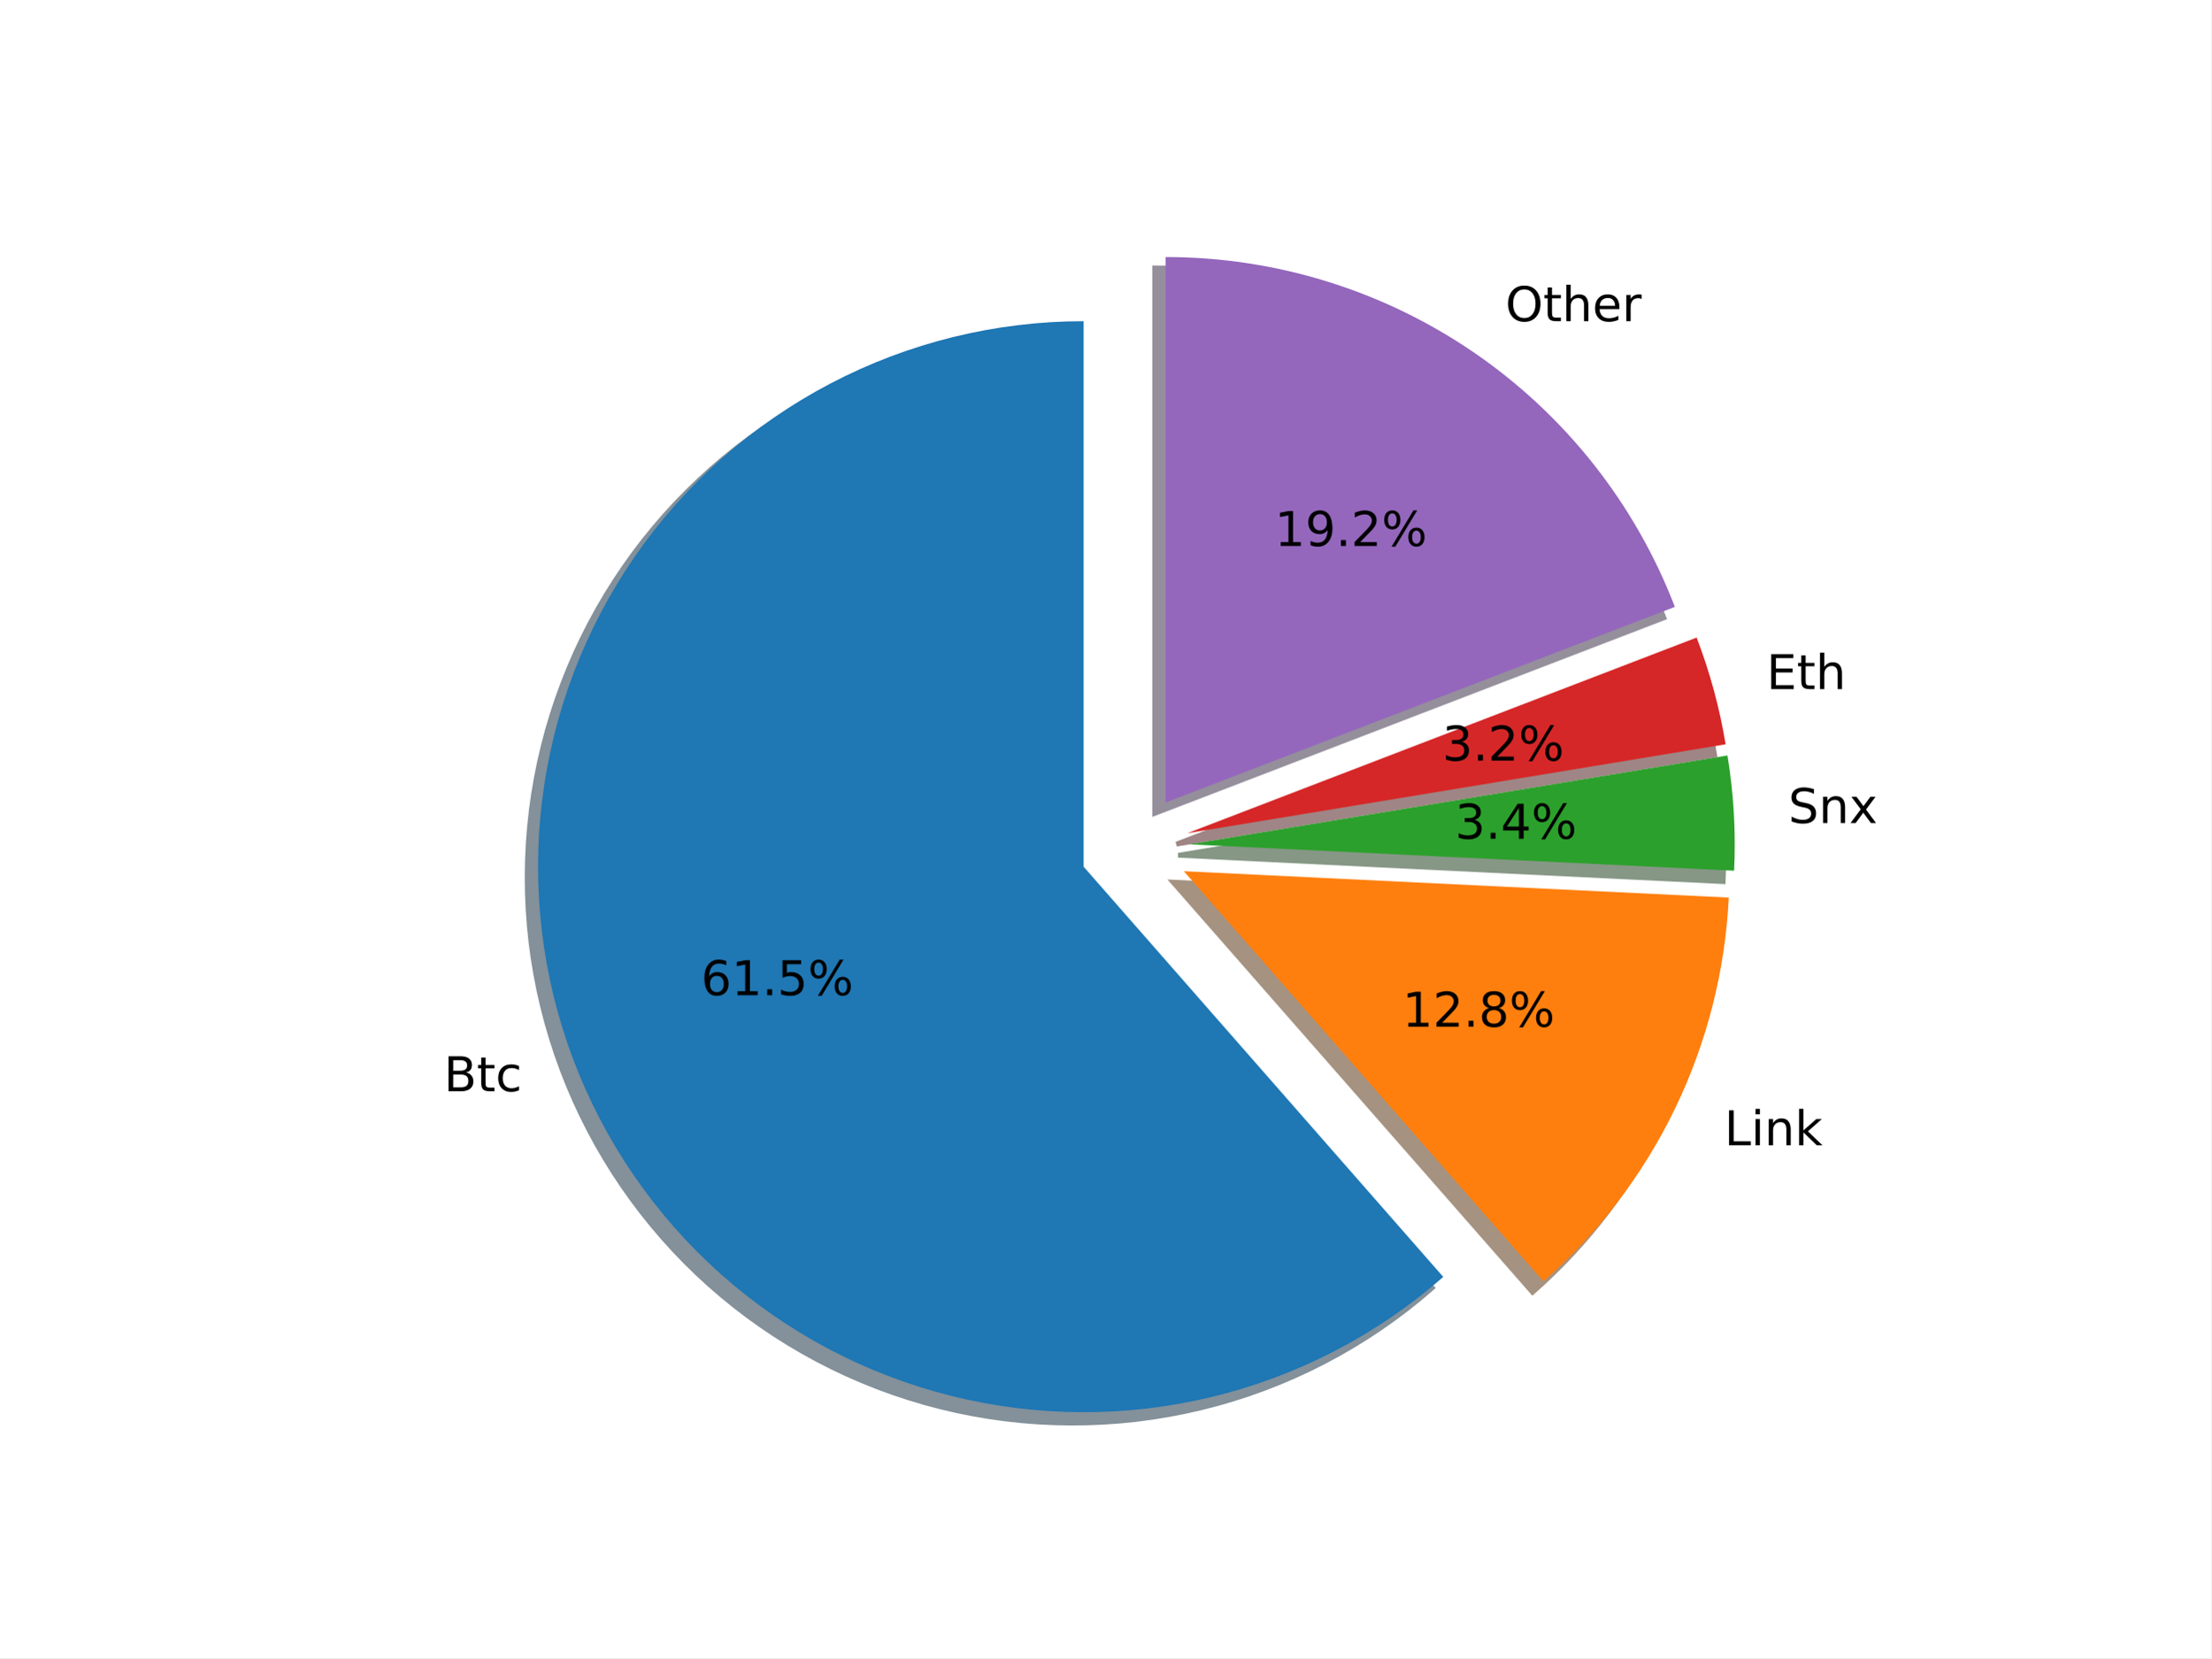
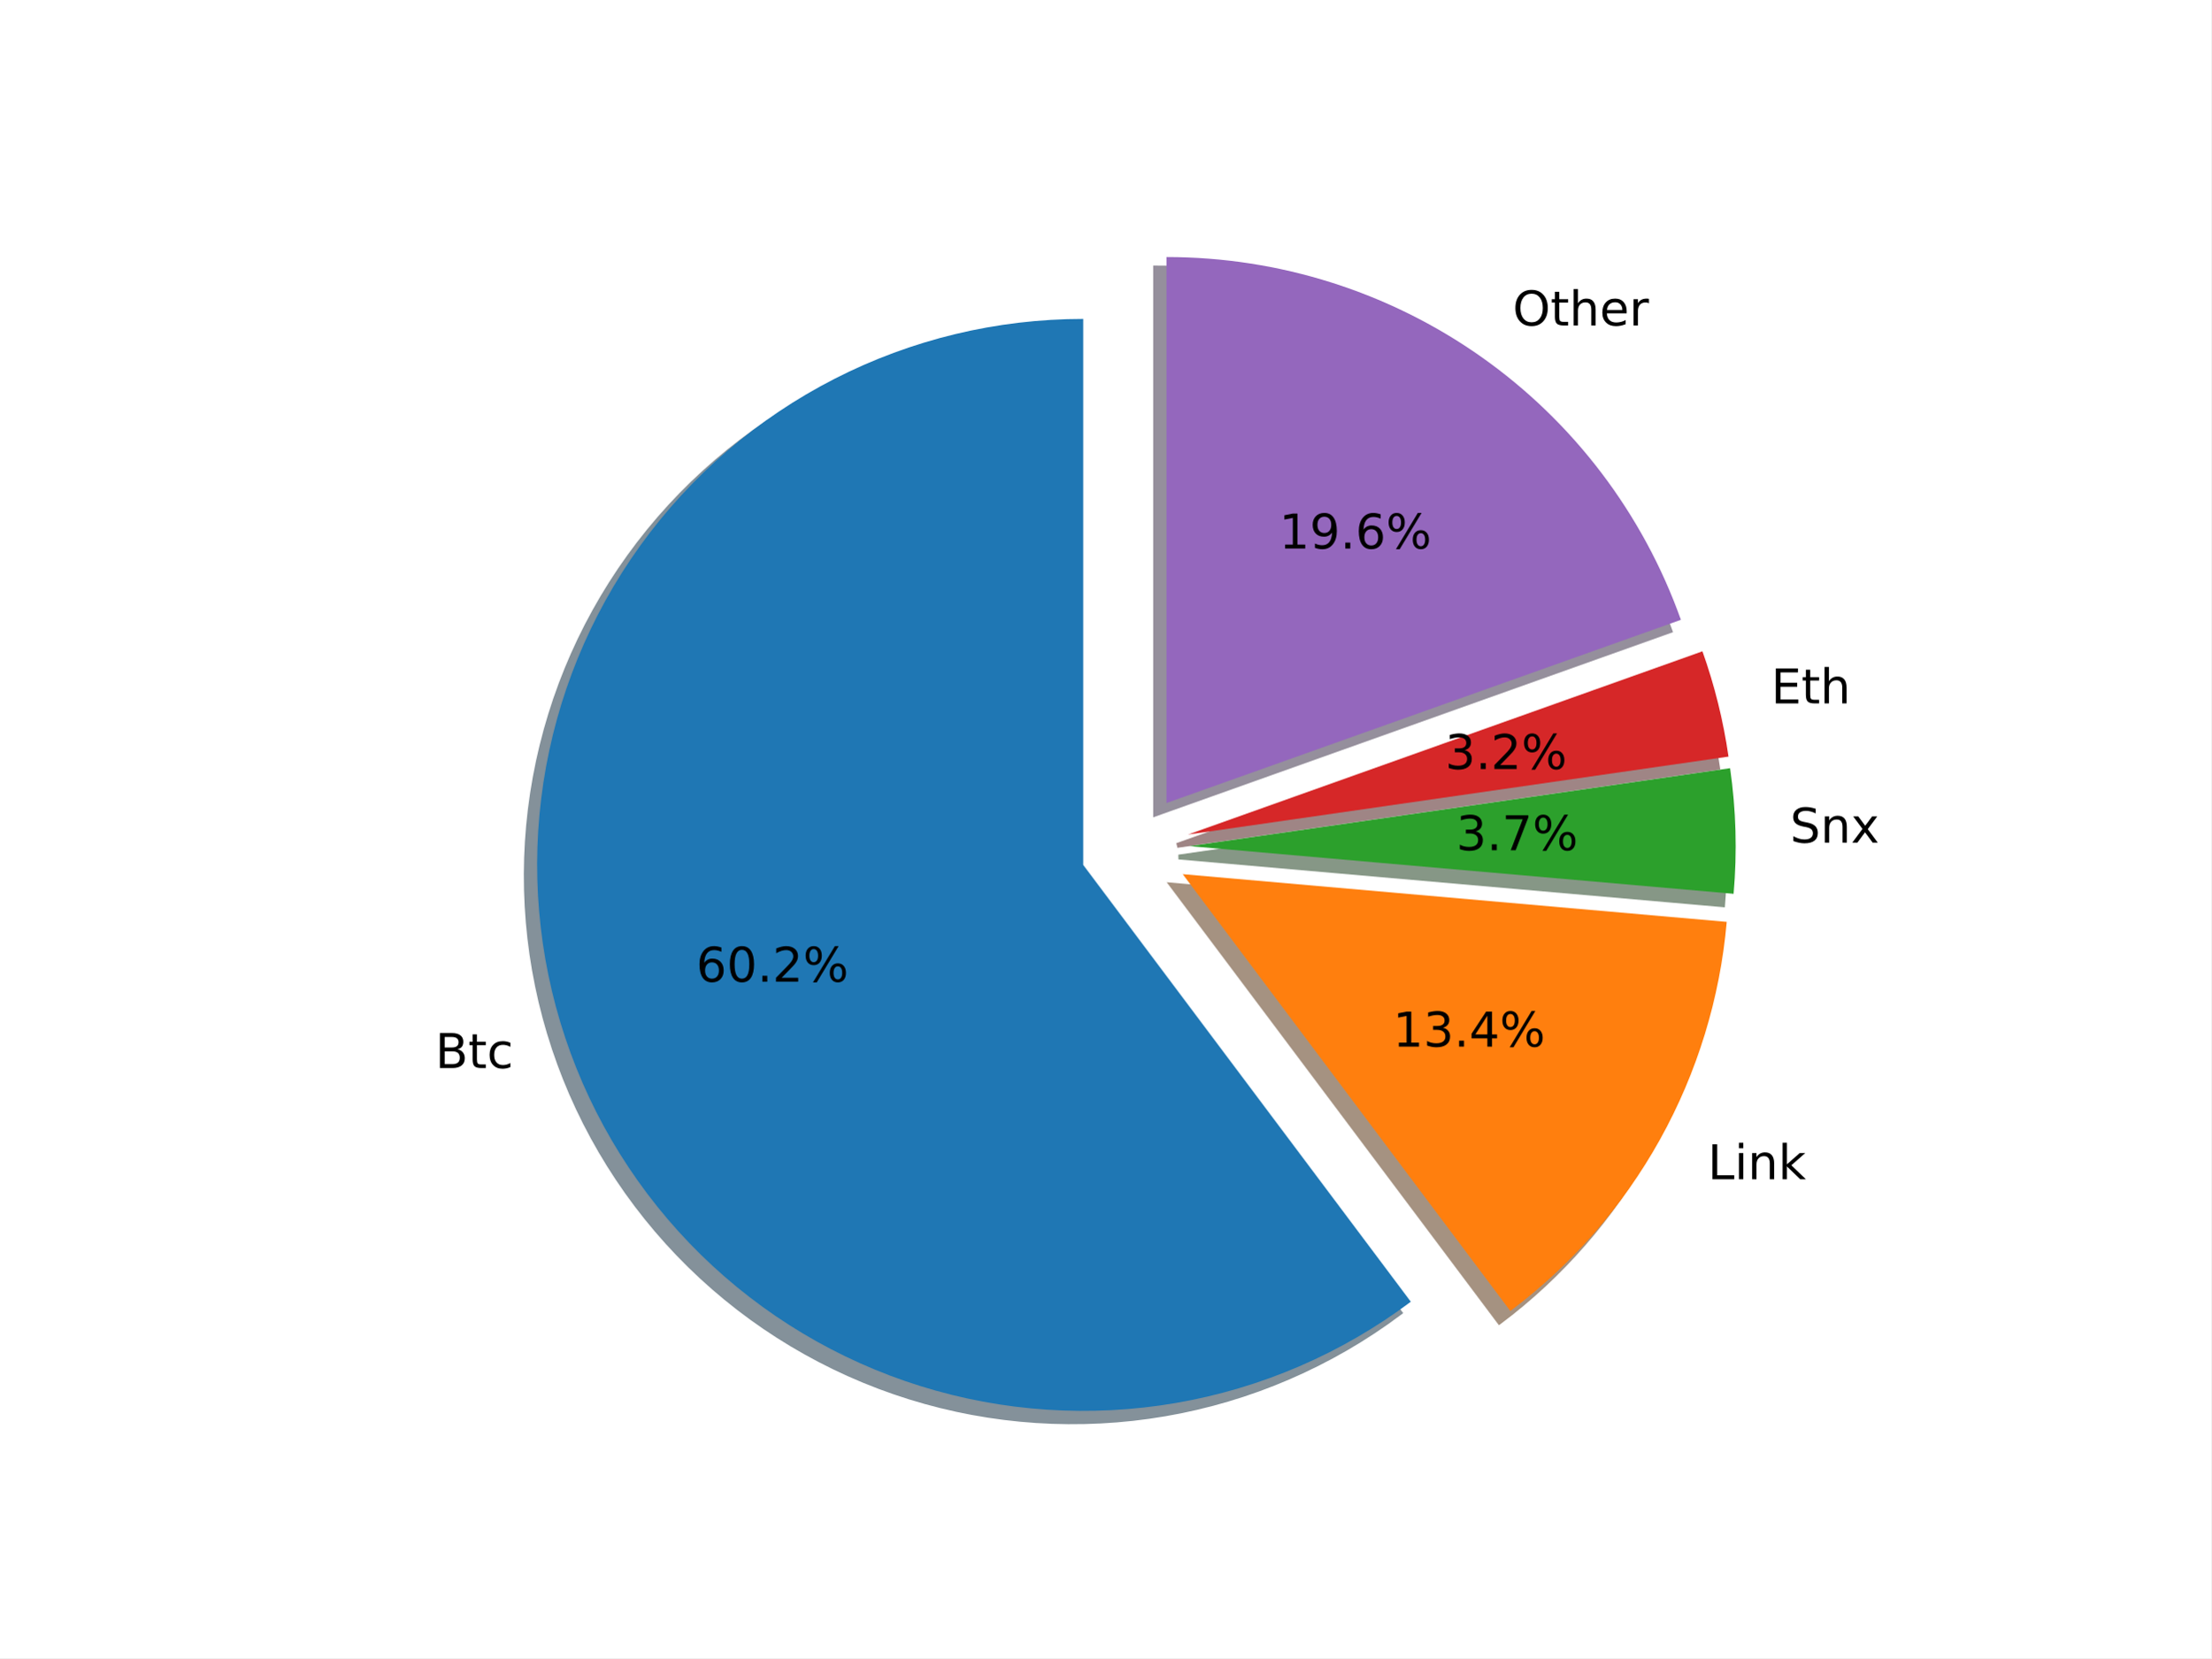
<svg xmlns="http://www.w3.org/2000/svg" xmlns:xlink="http://www.w3.org/1999/xlink" height="345.6pt" version="1.1" viewBox="0 0 460.8 345.6" width="460.8pt">
  <defs>
    <style type="text/css">
*{stroke-linecap:butt;stroke-linejoin:round;}
  </style>
  </defs>
  <g id="figure_1">
    <g id="patch_1">
      <path d="M 0 345.6  L 460.8 345.6  L 460.8 0  L 0 0  z " style="fill:#ffffff;" />
    </g>
    <g id="axes_1">
      <g id="patch_2">
-         <path d="M 223.556 69.218  C 205.174 69.218 187.063 73.675 170.781 82.207  C 154.499 90.739 140.527 103.094 130.065 118.208  C 119.603 133.322 112.96 150.751 110.709 168.994  C 108.457 187.238 110.663 205.758 117.136 222.963  C 123.609 240.167 134.159 255.548 147.878 267.783  C 161.597 280.017 178.081 288.744 195.911 293.213  C 213.742 297.683 232.393 297.762 250.261 293.445  C 268.128 289.128 284.686 280.541 298.509 268.424  L 223.556 182.922  L 223.556 69.218  z " style="fill:#092436;opacity:0.5;stroke:#092436;stroke-linejoin:miter;" />
+         <path d="M 223.467 68.743  C 205.436 68.743 187.66 73.028 171.609 81.244  C 155.559 89.461 141.688 101.375 131.145 116.003  C 120.601 130.631 113.683 147.557 110.964 165.382  C 108.244 183.208 109.799 201.427 115.5 218.533  C 121.202 235.639 130.888 251.148 143.758 263.778  C 156.628 276.407 172.317 285.798 189.528 291.176  C 206.739 296.553 224.984 297.764 242.755 294.708  C 260.525 291.652 277.318 284.416 291.744 273.599  L 223.467 182.549  L 223.467 68.743  z " style="fill:#092436;opacity:0.5;stroke:#092436;stroke-linejoin:miter;" />
      </g>
      <g id="patch_3">
-         <path d="M 319.39 269.363  C 330.867 259.302 340.202 247.032 346.837 233.287  C 353.471 219.542 357.271 204.601 358.009 189.356  L 244.438 183.86  L 319.39 269.363  z " style="fill:#4c2604;opacity:0.5;stroke:#4c2604;stroke-linejoin:miter;" />
+         <path d="M 312.487 275.53  C 325.28 265.937 335.908 253.756 343.678 239.781  C 351.447 225.806 356.185 210.349 357.582 194.421  L 244.211 184.48  L 312.487 275.53  z " style="fill:#4c2604;opacity:0.5;stroke:#4c2604;stroke-linejoin:miter;" />
      </g>
      <g id="patch_4">
-         <path d="M 359.12 183.758  C 359.315 179.744 359.296 175.722 359.064 171.71  C 358.833 167.698 358.389 163.701 357.734 159.735  L 245.55 178.262  L 359.12 183.758  z " style="fill:#0d300d;opacity:0.5;stroke:#0d300d;stroke-linejoin:miter;" />
+         <path d="M 359.011 188.573  C 359.394 184.214 359.524 179.836 359.402 175.461  C 359.28 171.086 358.906 166.722 358.281 162.391  L 245.64 178.633  L 359.011 188.573  z " style="fill:#0d300d;opacity:0.5;stroke:#0d300d;stroke-linejoin:miter;" />
      </g>
      <g id="patch_5">
-         <path d="M 357.355 157.41  C 356.728 153.61 355.908 149.845 354.898 146.129  C 353.888 142.412 352.691 138.75 351.309 135.155  L 245.171 175.937  L 357.355 157.41  z " style="fill:#400c0c;opacity:0.5;stroke:#400c0c;stroke-linejoin:miter;" />
+         <path d="M 357.952 159.973  C 357.413 156.236 356.689 152.529 355.782 148.864  C 354.874 145.199 353.785 141.582 352.518 138.026  L 245.311 176.215  L 357.952 159.973  z " style="fill:#400c0c;opacity:0.5;stroke:#400c0c;stroke-linejoin:miter;" />
      </g>
      <g id="patch_6">
-         <path d="M 346.776 128.764  C 338.531 107.307 323.97 88.846 305.025 75.829  C 286.079 62.813 263.624 55.842 240.637 55.842  L 240.637 169.546  L 346.776 128.764  z " style="fill:#2c1f39;opacity:0.5;stroke:#2c1f39;stroke-linejoin:miter;" />
+         <path d="M 348.031 131.461  C 340.15 109.337 325.611 90.187 306.42 76.65  C 287.228 63.114 264.309 55.844 240.824 55.844  L 240.824 169.65  L 348.031 131.461  z " style="fill:#2c1f39;opacity:0.5;stroke:#2c1f39;stroke-linejoin:miter;" />
      </g>
      <g id="patch_7">
-         <path d="M 225.83 66.944  C 207.448 66.944 189.338 71.401 173.055 79.933  C 156.773 88.465 142.801 100.819 132.339 115.934  C 121.877 131.048 115.234 148.477 112.983 166.72  C 110.731 184.964 112.937 203.484 119.41 220.689  C 125.883 237.893 136.433 253.274 150.152 265.508  C 163.871 277.743 180.355 286.47 198.185 290.939  C 216.016 295.409 234.667 295.488 252.535 291.171  C 270.403 286.854 286.96 278.267 300.783 266.15  L 225.83 180.647  L 225.83 66.944  z " style="fill:#1f77b4;" />
+         <path d="M 225.744 66.466  C 207.712 66.466 189.936 70.752 173.885 78.968  C 157.835 87.185 143.964 99.099 133.421 113.727  C 122.877 128.355 115.959 145.281 113.24 163.106  C 110.52 180.931 112.075 199.15 117.776 216.257  C 123.478 233.363 133.164 248.872 146.034 261.501  C 158.904 274.131 174.593 283.522 191.804 288.9  C 209.015 294.277 227.26 295.488 245.031 292.432  C 262.801 289.376 279.594 282.14 294.02 271.322  L 225.744 180.272  L 225.744 66.466  z " style="fill:#1f77b4;" />
      </g>
      <g id="patch_8">
-         <path d="M 321.665 267.089  C 333.142 257.028 342.476 244.758 349.111 231.013  C 355.745 217.268 359.545 202.327 360.283 187.082  L 246.712 181.586  L 321.665 267.089  z " style="fill:#ff7f0e;" />
+         <path d="M 314.763 273.254  C 327.556 263.661 338.184 251.48 345.954 237.505  C 353.723 223.53 358.461 208.073 359.858 192.145  L 246.487 182.204  L 314.763 273.254  z " style="fill:#ff7f0e;" />
      </g>
      <g id="patch_9">
-         <path d="M 361.395 181.484  C 361.589 177.47 361.57 173.448 361.339 169.436  C 361.107 165.424 360.663 161.427 360.008 157.461  L 247.824 175.988  L 361.395 181.484  z " style="fill:#2ca02c;" />
+         <path d="M 361.287 186.297  C 361.67 181.938 361.8 177.56 361.678 173.185  C 361.556 168.81 361.182 164.446 360.557 160.115  L 247.916 176.357  L 361.287 186.297  z " style="fill:#2ca02c;" />
      </g>
      <g id="patch_10">
-         <path d="M 359.629 155.136  C 359.002 151.336 358.182 147.571 357.172 143.855  C 356.162 140.138 354.965 136.476 353.584 132.881  L 247.445 173.663  L 359.629 155.136  z " style="fill:#d62728;" />
+         <path d="M 360.228 157.697  C 359.689 153.96 358.965 150.252 358.058 146.588  C 357.15 142.923 356.061 139.306 354.794 135.75  L 247.587 173.939  L 360.228 157.697  z " style="fill:#d62728;" />
      </g>
      <g id="patch_11">
-         <path d="M 349.05 126.49  C 340.805 105.033 326.245 86.572 307.299 73.555  C 288.353 60.539 265.898 53.568 242.911 53.568  L 242.911 167.272  L 349.05 126.49  z " style="fill:#9467bd;" />
+         <path d="M 350.307 129.185  C 342.426 107.061 327.887 87.91 308.696 74.374  C 289.504 60.838 266.585 53.568 243.1 53.568  L 243.1 167.374  L 350.307 129.185  z " style="fill:#9467bd;" />
      </g>
      <g id="matplotlib.axis_1" />
      <g id="matplotlib.axis_2" />
      <g id="text_1">
        <defs>
          <path d="M 19.672 34.812  L 19.672 8.109  L 35.5 8.109  Q 43.453 8.109 47.281 11.406  Q 51.125 14.703 51.125 21.484  Q 51.125 28.328 47.281 31.562  Q 43.453 34.812 35.5 34.812  z M 19.672 64.797  L 19.672 42.828  L 34.281 42.828  Q 41.5 42.828 45.031 45.531  Q 48.578 48.25 48.578 53.812  Q 48.578 59.328 45.031 62.062  Q 41.5 64.797 34.281 64.797  z M 9.812 72.906  L 35.016 72.906  Q 46.297 72.906 52.391 68.219  Q 58.5 63.531 58.5 54.891  Q 58.5 48.188 55.375 44.234  Q 52.25 40.281 46.188 39.312  Q 53.469 37.75 57.5 32.781  Q 61.531 27.828 61.531 20.406  Q 61.531 10.641 54.891 5.312  Q 48.25 0 35.984 0  L 9.812 0  z " id="DejaVuSans-66" />
          <path d="M 18.312 70.219  L 18.312 54.688  L 36.812 54.688  L 36.812 47.703  L 18.312 47.703  L 18.312 18.016  Q 18.312 11.328 20.141 9.422  Q 21.969 7.516 27.594 7.516  L 36.812 7.516  L 36.812 0  L 27.594 0  Q 17.188 0 13.234 3.875  Q 9.281 7.766 9.281 18.016  L 9.281 47.703  L 2.688 47.703  L 2.688 54.688  L 9.281 54.688  L 9.281 70.219  z " id="DejaVuSans-116" />
          <path d="M 48.781 52.594  L 48.781 44.188  Q 44.969 46.297 41.141 47.344  Q 37.312 48.391 33.406 48.391  Q 24.656 48.391 19.812 42.844  Q 14.984 37.312 14.984 27.297  Q 14.984 17.281 19.812 11.734  Q 24.656 6.203 33.406 6.203  Q 37.312 6.203 41.141 7.25  Q 44.969 8.297 48.781 10.406  L 48.781 2.094  Q 45.016 0.344 40.984 -0.531  Q 36.969 -1.422 32.422 -1.422  Q 20.062 -1.422 12.781 6.344  Q 5.516 14.109 5.516 27.297  Q 5.516 40.672 12.859 48.328  Q 20.219 56 33.016 56  Q 37.156 56 41.109 55.141  Q 45.062 54.297 48.781 52.594  z " id="DejaVuSans-99" />
        </defs>
-         <g transform="translate(92.48845 227.4521)scale(0.1 -0.1)">
+         <g transform="translate(90.6999 222.6146)scale(0.1 -0.1)">
          <use xlink:href="#DejaVuSans-66" />
          <use x="68.604" xlink:href="#DejaVuSans-116" />
          <use x="107.812" xlink:href="#DejaVuSans-99" />
        </g>
      </g>
      <g id="text_2">
        <defs>
          <path d="M 33.016 40.375  Q 26.375 40.375 22.484 35.828  Q 18.609 31.297 18.609 23.391  Q 18.609 15.531 22.484 10.953  Q 26.375 6.391 33.016 6.391  Q 39.656 6.391 43.531 10.953  Q 47.406 15.531 47.406 23.391  Q 47.406 31.297 43.531 35.828  Q 39.656 40.375 33.016 40.375  z M 52.594 71.297  L 52.594 62.312  Q 48.875 64.062 45.094 64.984  Q 41.312 65.922 37.594 65.922  Q 27.828 65.922 22.672 59.328  Q 17.531 52.734 16.797 39.406  Q 19.672 43.656 24.016 45.922  Q 28.375 48.188 33.594 48.188  Q 44.578 48.188 50.953 41.516  Q 57.328 34.859 57.328 23.391  Q 57.328 12.156 50.688 5.359  Q 44.047 -1.422 33.016 -1.422  Q 20.359 -1.422 13.672 8.266  Q 6.984 17.969 6.984 36.375  Q 6.984 53.656 15.188 63.938  Q 23.391 74.219 37.203 74.219  Q 40.922 74.219 44.703 73.484  Q 48.484 72.75 52.594 71.297  z " id="DejaVuSans-54" />
-           <path d="M 12.406 8.297  L 28.516 8.297  L 28.516 63.922  L 10.984 60.406  L 10.984 69.391  L 28.422 72.906  L 38.281 72.906  L 38.281 8.297  L 54.391 8.297  L 54.391 0  L 12.406 0  z " id="DejaVuSans-49" />
+           <path d="M 31.781 66.406  Q 24.172 66.406 20.328 58.906  Q 16.5 51.422 16.5 36.375  Q 16.5 21.391 20.328 13.891  Q 24.172 6.391 31.781 6.391  Q 39.453 6.391 43.281 13.891  Q 47.125 21.391 47.125 36.375  Q 47.125 51.422 43.281 58.906  Q 39.453 66.406 31.781 66.406  z M 31.781 74.219  Q 44.047 74.219 50.516 64.516  Q 56.984 54.828 56.984 36.375  Q 56.984 17.969 50.516 8.266  Q 44.047 -1.422 31.781 -1.422  Q 19.531 -1.422 13.062 8.266  Q 6.594 17.969 6.594 36.375  Q 6.594 54.828 13.062 64.516  Q 19.531 74.219 31.781 74.219  z " id="DejaVuSans-48" />
          <path d="M 10.688 12.406  L 21 12.406  L 21 0  L 10.688 0  z " id="DejaVuSans-46" />
-           <path d="M 10.797 72.906  L 49.516 72.906  L 49.516 64.594  L 19.828 64.594  L 19.828 46.734  Q 21.969 47.469 24.109 47.828  Q 26.266 48.188 28.422 48.188  Q 40.625 48.188 47.75 41.5  Q 54.891 34.812 54.891 23.391  Q 54.891 11.625 47.562 5.094  Q 40.234 -1.422 26.906 -1.422  Q 22.312 -1.422 17.547 -0.641  Q 12.797 0.141 7.719 1.703  L 7.719 11.625  Q 12.109 9.234 16.797 8.062  Q 21.484 6.891 26.703 6.891  Q 35.156 6.891 40.078 11.328  Q 45.016 15.766 45.016 23.391  Q 45.016 31 40.078 35.438  Q 35.156 39.891 26.703 39.891  Q 22.75 39.891 18.812 39.016  Q 14.891 38.141 10.797 36.281  z " id="DejaVuSans-53" />
+           <path d="M 19.188 8.297  L 53.609 8.297  L 53.609 0  L 7.328 0  L 7.328 8.297  Q 12.938 14.109 22.625 23.891  Q 32.328 33.688 34.812 36.531  Q 39.547 41.844 41.422 45.531  Q 43.312 49.219 43.312 52.781  Q 43.312 58.594 39.234 62.25  Q 35.156 65.922 28.609 65.922  Q 23.969 65.922 18.812 64.312  Q 13.672 62.703 7.812 59.422  L 7.812 69.391  Q 13.766 71.781 18.938 73  Q 24.125 74.219 28.422 74.219  Q 39.75 74.219 46.484 68.547  Q 53.219 62.891 53.219 53.422  Q 53.219 48.922 51.531 44.891  Q 49.859 40.875 45.406 35.406  Q 44.188 33.984 37.641 27.219  Q 31.109 20.453 19.188 8.297  z " id="DejaVuSans-50" />
          <path d="M 72.703 32.078  Q 68.453 32.078 66.031 28.469  Q 63.625 24.859 63.625 18.406  Q 63.625 12.062 66.031 8.422  Q 68.453 4.781 72.703 4.781  Q 76.859 4.781 79.266 8.422  Q 81.688 12.062 81.688 18.406  Q 81.688 24.812 79.266 28.438  Q 76.859 32.078 72.703 32.078  z M 72.703 38.281  Q 80.422 38.281 84.953 32.906  Q 89.5 27.547 89.5 18.406  Q 89.5 9.281 84.938 3.922  Q 80.375 -1.422 72.703 -1.422  Q 64.891 -1.422 60.344 3.922  Q 55.812 9.281 55.812 18.406  Q 55.812 27.594 60.375 32.938  Q 64.938 38.281 72.703 38.281  z M 22.312 68.016  Q 18.109 68.016 15.688 64.375  Q 13.281 60.75 13.281 54.391  Q 13.281 47.953 15.672 44.328  Q 18.062 40.719 22.312 40.719  Q 26.562 40.719 28.969 44.328  Q 31.391 47.953 31.391 54.391  Q 31.391 60.688 28.953 64.344  Q 26.516 68.016 22.312 68.016  z M 66.406 74.219  L 74.219 74.219  L 28.609 -1.422  L 20.797 -1.422  z M 22.312 74.219  Q 30.031 74.219 34.609 68.875  Q 39.203 63.531 39.203 54.391  Q 39.203 45.172 34.641 39.844  Q 30.078 34.516 22.312 34.516  Q 14.547 34.516 10.031 39.859  Q 5.516 45.219 5.516 54.391  Q 5.516 63.484 10.047 68.844  Q 14.594 74.219 22.312 74.219  z " id="DejaVuSans-37" />
        </defs>
-         <g transform="translate(146.0946 207.4315)scale(0.1 -0.1)">
+         <g transform="translate(145.0796 204.6224)scale(0.1 -0.1)">
          <use xlink:href="#DejaVuSans-54" />
-           <use x="63.623" xlink:href="#DejaVuSans-49" />
+           <use x="63.623" xlink:href="#DejaVuSans-48" />
          <use x="127.246" xlink:href="#DejaVuSans-46" />
-           <use x="159.033" xlink:href="#DejaVuSans-53" />
+           <use x="159.033" xlink:href="#DejaVuSans-50" />
          <use x="222.656" xlink:href="#DejaVuSans-37" />
        </g>
      </g>
      <g id="text_3">
        <defs>
          <path d="M 9.812 72.906  L 19.672 72.906  L 19.672 8.297  L 55.172 8.297  L 55.172 0  L 9.812 0  z " id="DejaVuSans-76" />
          <path d="M 9.422 54.688  L 18.406 54.688  L 18.406 0  L 9.422 0  z M 9.422 75.984  L 18.406 75.984  L 18.406 64.594  L 9.422 64.594  z " id="DejaVuSans-105" />
          <path d="M 54.891 33.016  L 54.891 0  L 45.906 0  L 45.906 32.719  Q 45.906 40.484 42.875 44.328  Q 39.844 48.188 33.797 48.188  Q 26.516 48.188 22.312 43.547  Q 18.109 38.922 18.109 30.906  L 18.109 0  L 9.078 0  L 9.078 54.688  L 18.109 54.688  L 18.109 46.188  Q 21.344 51.125 25.703 53.562  Q 30.078 56 35.797 56  Q 45.219 56 50.047 50.172  Q 54.891 44.344 54.891 33.016  z " id="DejaVuSans-110" />
          <path d="M 9.078 75.984  L 18.109 75.984  L 18.109 31.109  L 44.922 54.688  L 56.391 54.688  L 27.391 29.109  L 57.625 0  L 45.906 0  L 18.109 26.703  L 18.109 0  L 9.078 0  z " id="DejaVuSans-107" />
        </defs>
-         <g transform="translate(359.3507 238.7153)scale(0.1 -0.1)">
+         <g transform="translate(355.9004 245.794)scale(0.1 -0.1)">
          <use xlink:href="#DejaVuSans-76" />
          <use x="55.713" xlink:href="#DejaVuSans-105" />
          <use x="83.496" xlink:href="#DejaVuSans-110" />
          <use x="146.875" xlink:href="#DejaVuSans-107" />
        </g>
      </g>
      <g id="text_4">
        <defs>
-           <path d="M 19.188 8.297  L 53.609 8.297  L 53.609 0  L 7.328 0  L 7.328 8.297  Q 12.938 14.109 22.625 23.891  Q 32.328 33.688 34.812 36.531  Q 39.547 41.844 41.422 45.531  Q 43.312 49.219 43.312 52.781  Q 43.312 58.594 39.234 62.25  Q 35.156 65.922 28.609 65.922  Q 23.969 65.922 18.812 64.312  Q 13.672 62.703 7.812 59.422  L 7.812 69.391  Q 13.766 71.781 18.938 73  Q 24.125 74.219 28.422 74.219  Q 39.75 74.219 46.484 68.547  Q 53.219 62.891 53.219 53.422  Q 53.219 48.922 51.531 44.891  Q 49.859 40.875 45.406 35.406  Q 44.188 33.984 37.641 27.219  Q 31.109 20.453 19.188 8.297  z " id="DejaVuSans-50" />
-           <path d="M 31.781 34.625  Q 24.75 34.625 20.719 30.859  Q 16.703 27.094 16.703 20.516  Q 16.703 13.922 20.719 10.156  Q 24.75 6.391 31.781 6.391  Q 38.812 6.391 42.859 10.172  Q 46.922 13.969 46.922 20.516  Q 46.922 27.094 42.891 30.859  Q 38.875 34.625 31.781 34.625  z M 21.922 38.812  Q 15.578 40.375 12.031 44.719  Q 8.5 49.078 8.5 55.328  Q 8.5 64.062 14.719 69.141  Q 20.953 74.219 31.781 74.219  Q 42.672 74.219 48.875 69.141  Q 55.078 64.062 55.078 55.328  Q 55.078 49.078 51.531 44.719  Q 48 40.375 41.703 38.812  Q 48.828 37.156 52.797 32.312  Q 56.781 27.484 56.781 20.516  Q 56.781 9.906 50.312 4.234  Q 43.844 -1.422 31.781 -1.422  Q 19.734 -1.422 13.25 4.234  Q 6.781 9.906 6.781 20.516  Q 6.781 27.484 10.781 32.312  Q 14.797 37.156 21.922 38.812  z M 18.312 54.391  Q 18.312 48.734 21.844 45.562  Q 25.391 42.391 31.781 42.391  Q 38.141 42.391 41.719 45.562  Q 45.312 48.734 45.312 54.391  Q 45.312 60.062 41.719 63.234  Q 38.141 66.406 31.781 66.406  Q 25.391 66.406 21.844 63.234  Q 18.312 60.062 18.312 54.391  z " id="DejaVuSans-56" />
+           <path d="M 12.406 8.297  L 28.516 8.297  L 28.516 63.922  L 10.984 60.406  L 10.984 69.391  L 28.422 72.906  L 38.281 72.906  L 38.281 8.297  L 54.391 8.297  L 54.391 0  L 12.406 0  z " id="DejaVuSans-49" />
+           <path d="M 40.578 39.312  Q 47.656 37.797 51.625 33  Q 55.609 28.219 55.609 21.188  Q 55.609 10.406 48.188 4.484  Q 40.766 -1.422 27.094 -1.422  Q 22.516 -1.422 17.656 -0.516  Q 12.797 0.391 7.625 2.203  L 7.625 11.719  Q 11.719 9.328 16.594 8.109  Q 21.484 6.891 26.812 6.891  Q 36.078 6.891 40.938 10.547  Q 45.797 14.203 45.797 21.188  Q 45.797 27.641 41.281 31.266  Q 36.766 34.906 28.719 34.906  L 20.219 34.906  L 20.219 43.016  L 29.109 43.016  Q 36.375 43.016 40.234 45.922  Q 44.094 48.828 44.094 54.297  Q 44.094 59.906 40.109 62.906  Q 36.141 65.922 28.719 65.922  Q 24.656 65.922 20.016 65.031  Q 15.375 64.156 9.812 62.312  L 9.812 71.094  Q 15.438 72.656 20.344 73.438  Q 25.25 74.219 29.594 74.219  Q 40.828 74.219 47.359 69.109  Q 53.906 64.016 53.906 55.328  Q 53.906 49.266 50.438 45.094  Q 46.969 40.922 40.578 39.312  z " id="DejaVuSans-51" />
+           <path d="M 37.797 64.312  L 12.891 25.391  L 37.797 25.391  z M 35.203 72.906  L 47.609 72.906  L 47.609 25.391  L 58.016 25.391  L 58.016 17.188  L 47.609 17.188  L 47.609 0  L 37.797 0  L 37.797 17.188  L 4.891 17.188  L 4.891 26.703  z " id="DejaVuSans-52" />
        </defs>
-         <g transform="translate(292.2678 214.0017)scale(0.1 -0.1)">
+         <g transform="translate(290.2834 218.1437)scale(0.1 -0.1)">
          <use xlink:href="#DejaVuSans-49" />
-           <use x="63.623" xlink:href="#DejaVuSans-50" />
+           <use x="63.623" xlink:href="#DejaVuSans-51" />
          <use x="127.246" xlink:href="#DejaVuSans-46" />
-           <use x="159.033" xlink:href="#DejaVuSans-56" />
+           <use x="159.033" xlink:href="#DejaVuSans-52" />
          <use x="222.656" xlink:href="#DejaVuSans-37" />
        </g>
      </g>
      <g id="text_5">
        <defs>
          <path d="M 53.516 70.516  L 53.516 60.891  Q 47.906 63.578 42.922 64.891  Q 37.938 66.219 33.297 66.219  Q 25.25 66.219 20.875 63.094  Q 16.5 59.969 16.5 54.203  Q 16.5 49.359 19.406 46.891  Q 22.312 44.438 30.422 42.922  L 36.375 41.703  Q 47.406 39.594 52.656 34.297  Q 57.906 29 57.906 20.125  Q 57.906 9.516 50.797 4.047  Q 43.703 -1.422 29.984 -1.422  Q 24.812 -1.422 18.969 -0.25  Q 13.141 0.922 6.891 3.219  L 6.891 13.375  Q 12.891 10.016 18.656 8.297  Q 24.422 6.594 29.984 6.594  Q 38.422 6.594 43.016 9.906  Q 47.609 13.234 47.609 19.391  Q 47.609 24.75 44.312 27.781  Q 41.016 30.812 33.5 32.328  L 27.484 33.5  Q 16.453 35.688 11.516 40.375  Q 6.594 45.062 6.594 53.422  Q 6.594 63.094 13.406 68.656  Q 20.219 74.219 32.172 74.219  Q 37.312 74.219 42.625 73.281  Q 47.953 72.359 53.516 70.516  z " id="DejaVuSans-83" />
          <path d="M 54.891 54.688  L 35.109 28.078  L 55.906 0  L 45.312 0  L 29.391 21.484  L 13.484 0  L 2.875 0  L 24.125 28.609  L 4.688 54.688  L 15.281 54.688  L 29.781 35.203  L 44.281 54.688  z " id="DejaVuSans-120" />
        </defs>
-         <g transform="translate(372.69 171.5403)scale(0.1 -0.1)">
+         <g transform="translate(373.0544 175.627)scale(0.1 -0.1)">
          <use xlink:href="#DejaVuSans-83" />
          <use x="63.477" xlink:href="#DejaVuSans-110" />
          <use x="126.855" xlink:href="#DejaVuSans-120" />
        </g>
      </g>
      <g id="text_6">
        <defs>
-           <path d="M 40.578 39.312  Q 47.656 37.797 51.625 33  Q 55.609 28.219 55.609 21.188  Q 55.609 10.406 48.188 4.484  Q 40.766 -1.422 27.094 -1.422  Q 22.516 -1.422 17.656 -0.516  Q 12.797 0.391 7.625 2.203  L 7.625 11.719  Q 11.719 9.328 16.594 8.109  Q 21.484 6.891 26.812 6.891  Q 36.078 6.891 40.938 10.547  Q 45.797 14.203 45.797 21.188  Q 45.797 27.641 41.281 31.266  Q 36.766 34.906 28.719 34.906  L 20.219 34.906  L 20.219 43.016  L 29.109 43.016  Q 36.375 43.016 40.234 45.922  Q 44.094 48.828 44.094 54.297  Q 44.094 59.906 40.109 62.906  Q 36.141 65.922 28.719 65.922  Q 24.656 65.922 20.016 65.031  Q 15.375 64.156 9.812 62.312  L 9.812 71.094  Q 15.438 72.656 20.344 73.438  Q 25.25 74.219 29.594 74.219  Q 40.828 74.219 47.359 69.109  Q 53.906 64.016 53.906 55.328  Q 53.906 49.266 50.438 45.094  Q 46.969 40.922 40.578 39.312  z " id="DejaVuSans-51" />
-           <path d="M 37.797 64.312  L 12.891 25.391  L 37.797 25.391  z M 35.203 72.906  L 47.609 72.906  L 47.609 25.391  L 58.016 25.391  L 58.016 17.188  L 47.609 17.188  L 47.609 0  L 37.797 0  L 37.797 17.188  L 4.891 17.188  L 4.891 26.703  z " id="DejaVuSans-52" />
+           <path d="M 8.203 72.906  L 55.078 72.906  L 55.078 68.703  L 28.609 0  L 18.312 0  L 43.219 64.594  L 8.203 64.594  z " id="DejaVuSans-55" />
        </defs>
-         <g transform="translate(303.2303 174.8163)scale(0.1 -0.1)">
+         <g transform="translate(303.4711 177.213)scale(0.1 -0.1)">
          <use xlink:href="#DejaVuSans-51" />
          <use x="63.623" xlink:href="#DejaVuSans-46" />
-           <use x="95.41" xlink:href="#DejaVuSans-52" />
+           <use x="95.41" xlink:href="#DejaVuSans-55" />
          <use x="159.033" xlink:href="#DejaVuSans-37" />
        </g>
      </g>
      <g id="text_7">
        <defs>
          <path d="M 9.812 72.906  L 55.906 72.906  L 55.906 64.594  L 19.672 64.594  L 19.672 43.016  L 54.391 43.016  L 54.391 34.719  L 19.672 34.719  L 19.672 8.297  L 56.781 8.297  L 56.781 0  L 9.812 0  z " id="DejaVuSans-69" />
          <path d="M 54.891 33.016  L 54.891 0  L 45.906 0  L 45.906 32.719  Q 45.906 40.484 42.875 44.328  Q 39.844 48.188 33.797 48.188  Q 26.516 48.188 22.312 43.547  Q 18.109 38.922 18.109 30.906  L 18.109 0  L 9.078 0  L 9.078 75.984  L 18.109 75.984  L 18.109 46.188  Q 21.344 51.125 25.703 53.562  Q 30.078 56 35.797 56  Q 45.219 56 50.047 50.172  Q 54.891 44.344 54.891 33.016  z " id="DejaVuSans-104" />
        </defs>
-         <g transform="translate(368.1447 143.6333)scale(0.1 -0.1)">
+         <g transform="translate(369.1048 146.6121)scale(0.1 -0.1)">
          <use xlink:href="#DejaVuSans-69" />
          <use x="63.184" xlink:href="#DejaVuSans-116" />
          <use x="102.393" xlink:href="#DejaVuSans-104" />
        </g>
      </g>
      <g id="text_8">
-         <g transform="translate(300.5789 158.5372)scale(0.1 -0.1)">
+         <g transform="translate(301.1672 160.2876)scale(0.1 -0.1)">
          <use xlink:href="#DejaVuSans-51" />
          <use x="63.623" xlink:href="#DejaVuSans-46" />
          <use x="95.41" xlink:href="#DejaVuSans-50" />
          <use x="159.033" xlink:href="#DejaVuSans-37" />
        </g>
      </g>
      <g id="text_9">
        <defs>
          <path d="M 39.406 66.219  Q 28.656 66.219 22.328 58.203  Q 16.016 50.203 16.016 36.375  Q 16.016 22.609 22.328 14.594  Q 28.656 6.594 39.406 6.594  Q 50.141 6.594 56.422 14.594  Q 62.703 22.609 62.703 36.375  Q 62.703 50.203 56.422 58.203  Q 50.141 66.219 39.406 66.219  z M 39.406 74.219  Q 54.734 74.219 63.906 63.938  Q 73.094 53.656 73.094 36.375  Q 73.094 19.141 63.906 8.859  Q 54.734 -1.422 39.406 -1.422  Q 24.031 -1.422 14.812 8.828  Q 5.609 19.094 5.609 36.375  Q 5.609 53.656 14.812 63.938  Q 24.031 74.219 39.406 74.219  z " id="DejaVuSans-79" />
          <path d="M 56.203 29.594  L 56.203 25.203  L 14.891 25.203  Q 15.484 15.922 20.484 11.062  Q 25.484 6.203 34.422 6.203  Q 39.594 6.203 44.453 7.469  Q 49.312 8.734 54.109 11.281  L 54.109 2.781  Q 49.266 0.734 44.188 -0.344  Q 39.109 -1.422 33.891 -1.422  Q 20.797 -1.422 13.156 6.188  Q 5.516 13.812 5.516 26.812  Q 5.516 40.234 12.766 48.109  Q 20.016 56 32.328 56  Q 43.359 56 49.781 48.891  Q 56.203 41.797 56.203 29.594  z M 47.219 32.234  Q 47.125 39.594 43.094 43.984  Q 39.062 48.391 32.422 48.391  Q 24.906 48.391 20.391 44.141  Q 15.875 39.891 15.188 32.172  z " id="DejaVuSans-101" />
          <path d="M 41.109 46.297  Q 39.594 47.172 37.812 47.578  Q 36.031 48 33.891 48  Q 26.266 48 22.188 43.047  Q 18.109 38.094 18.109 28.812  L 18.109 0  L 9.078 0  L 9.078 54.688  L 18.109 54.688  L 18.109 46.188  Q 20.953 51.172 25.484 53.578  Q 30.031 56 36.531 56  Q 37.453 56 38.578 55.875  Q 39.703 55.766 41.062 55.516  z " id="DejaVuSans-114" />
        </defs>
-         <g transform="translate(313.7374 66.94298)scale(0.1 -0.1)">
+         <g transform="translate(315.2553 67.83344)scale(0.1 -0.1)">
          <use xlink:href="#DejaVuSans-79" />
          <use x="78.711" xlink:href="#DejaVuSans-116" />
          <use x="117.92" xlink:href="#DejaVuSans-104" />
          <use x="181.299" xlink:href="#DejaVuSans-101" />
          <use x="242.822" xlink:href="#DejaVuSans-114" />
        </g>
      </g>
      <g id="text_10">
        <defs>
          <path d="M 10.984 1.516  L 10.984 10.5  Q 14.703 8.734 18.5 7.812  Q 22.312 6.891 25.984 6.891  Q 35.75 6.891 40.891 13.453  Q 46.047 20.016 46.781 33.406  Q 43.953 29.203 39.594 26.953  Q 35.25 24.703 29.984 24.703  Q 19.047 24.703 12.672 31.312  Q 6.297 37.938 6.297 49.422  Q 6.297 60.641 12.938 67.422  Q 19.578 74.219 30.609 74.219  Q 43.266 74.219 49.922 64.516  Q 56.594 54.828 56.594 36.375  Q 56.594 19.141 48.406 8.859  Q 40.234 -1.422 26.422 -1.422  Q 22.703 -1.422 18.891 -0.688  Q 15.094 0.047 10.984 1.516  z M 30.609 32.422  Q 37.25 32.422 41.125 36.953  Q 45.016 41.5 45.016 49.422  Q 45.016 57.281 41.125 61.844  Q 37.25 66.406 30.609 66.406  Q 23.969 66.406 20.094 61.844  Q 16.219 57.281 16.219 49.422  Q 16.219 41.5 20.094 36.953  Q 23.969 32.422 30.609 32.422  z " id="DejaVuSans-57" />
        </defs>
-         <g transform="translate(265.66 113.8012)scale(0.1 -0.1)">
+         <g transform="translate(266.5737 114.3334)scale(0.1 -0.1)">
          <use xlink:href="#DejaVuSans-49" />
          <use x="63.623" xlink:href="#DejaVuSans-57" />
          <use x="127.246" xlink:href="#DejaVuSans-46" />
-           <use x="159.033" xlink:href="#DejaVuSans-50" />
+           <use x="159.033" xlink:href="#DejaVuSans-54" />
          <use x="222.656" xlink:href="#DejaVuSans-37" />
        </g>
      </g>
    </g>
  </g>
</svg>
